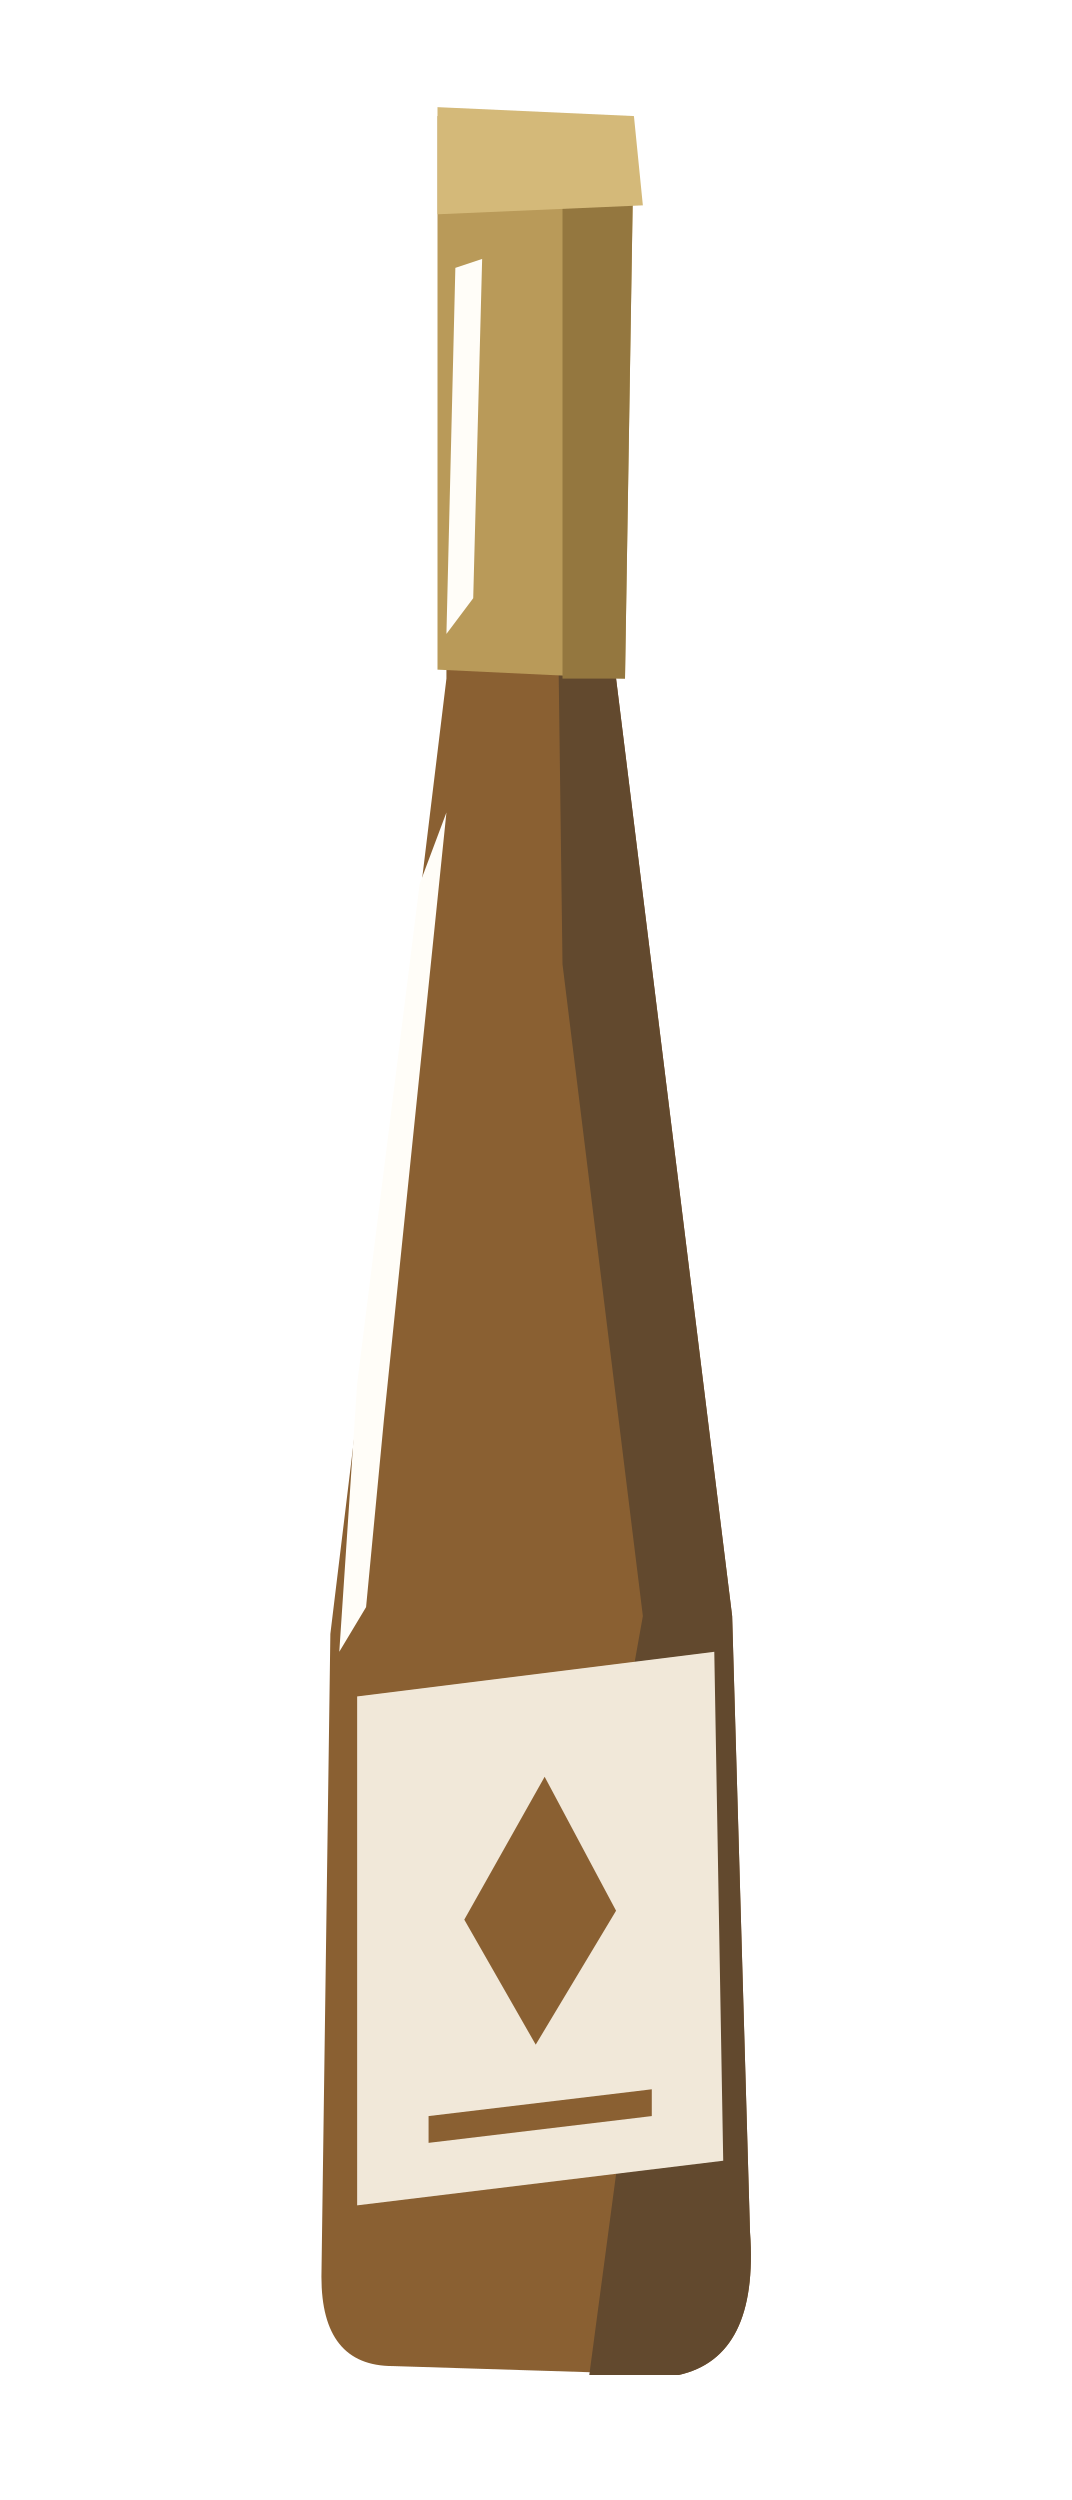
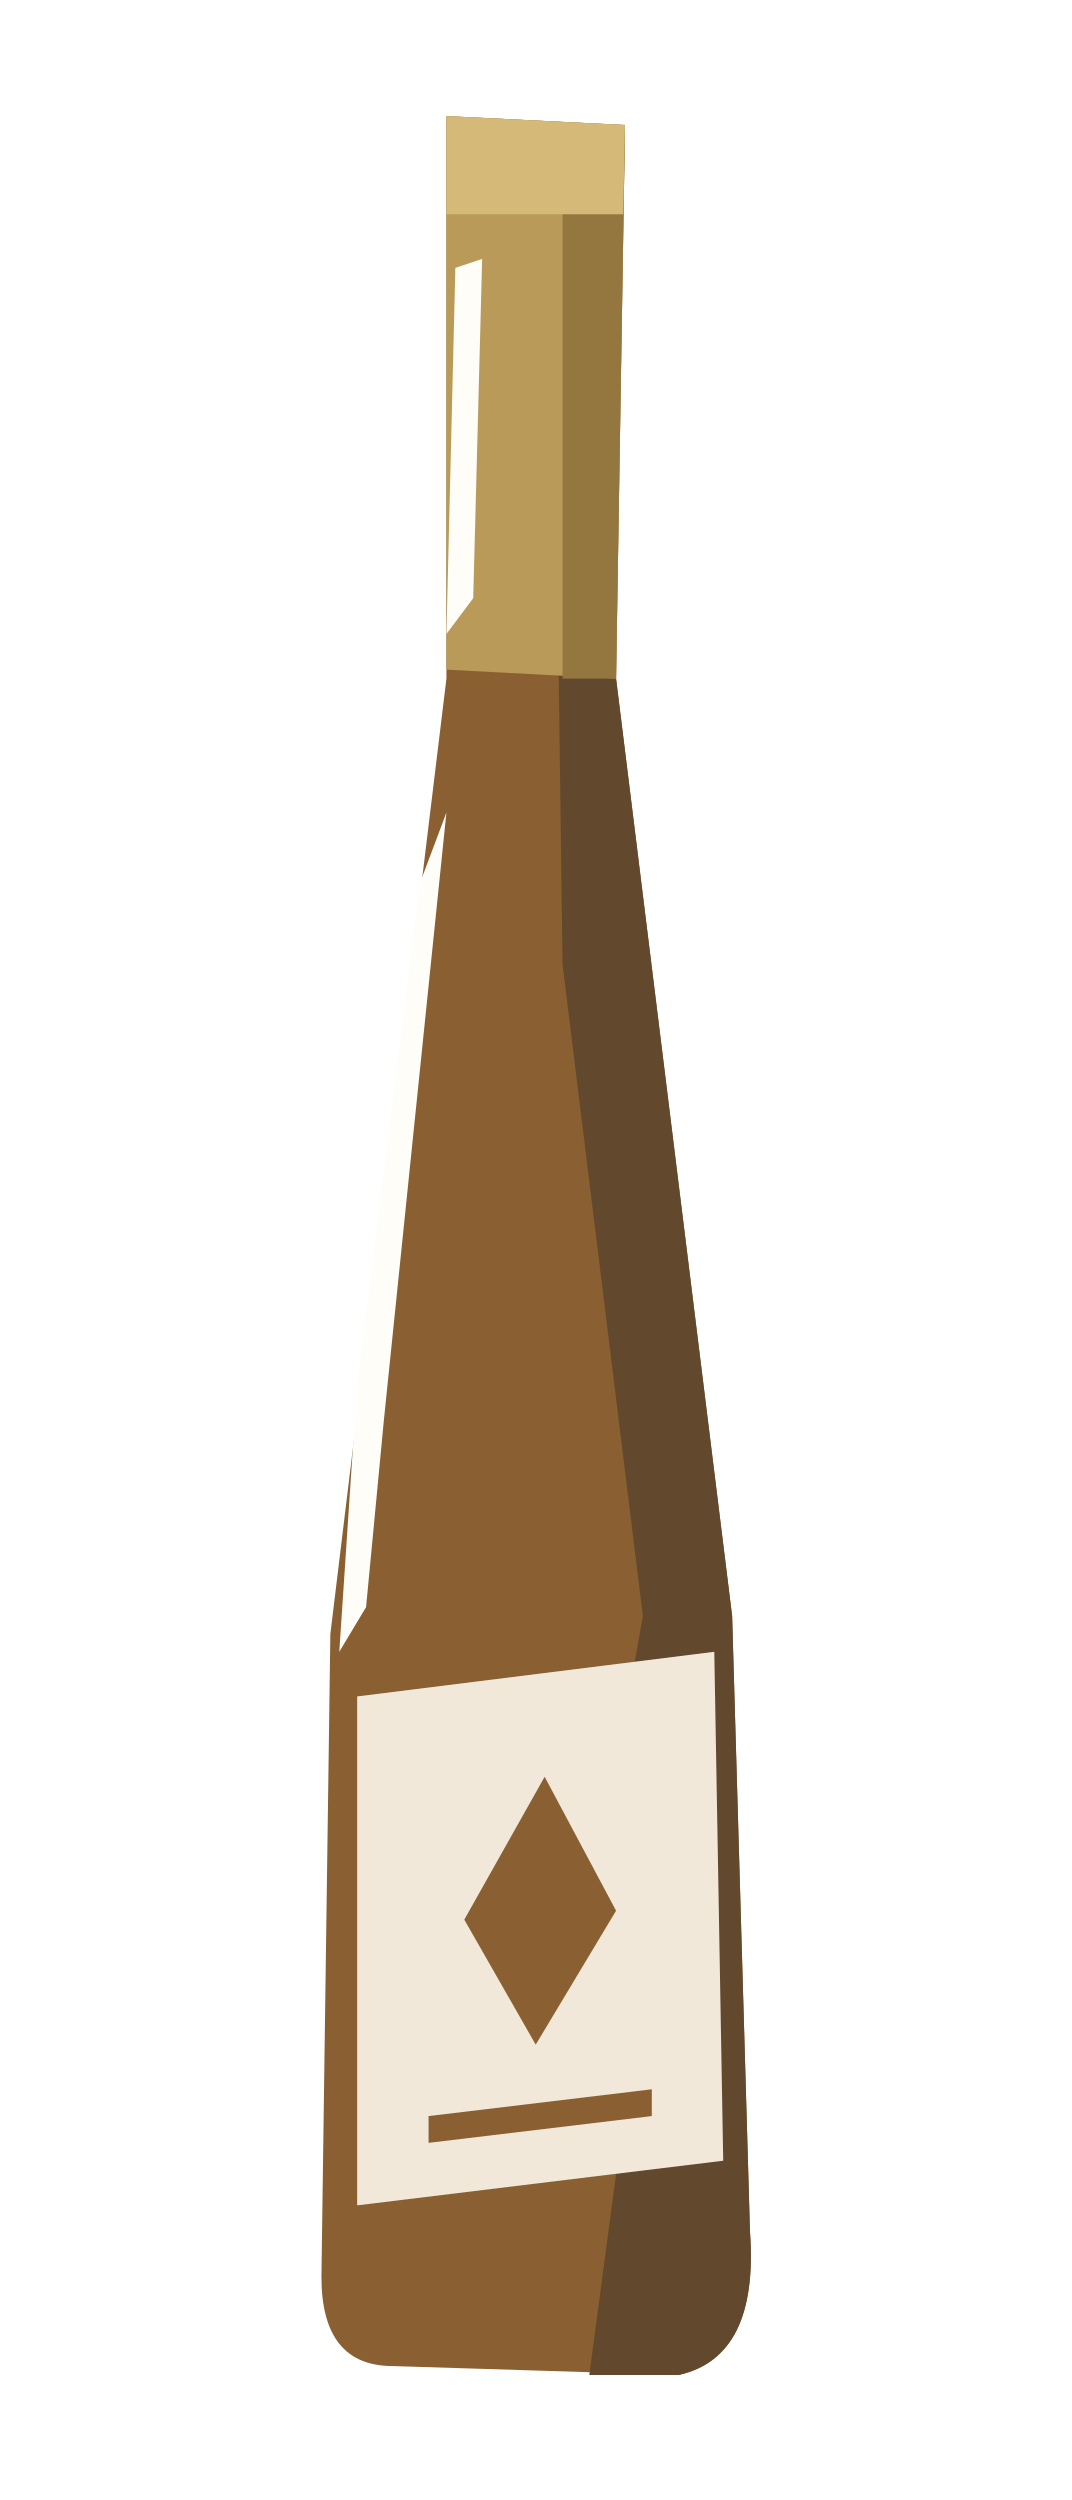
<svg xmlns="http://www.w3.org/2000/svg" viewBox="0 0 120 280" width="120" height="280" role="img" aria-label="Cut-paper tall, slender dessert wine bottle">
  <g class="half-bottle slender-dessert-bottle">
    <path fill="#8a6032" d="M50 13 L70 14 L69 76 L82 181 L84 250 Q85 264 76 266 L44 265 Q36 265 36 255 L37 183 L50 76 Z" />
    <path fill="#62492e" d="M62 32 L69 33 L69 76 L82 181 L84 250 Q85 264 76 266 L66 266 L70 236 L67 209 L72 181 L63 108 Z" />
-     <path fill="#b99a59" d="M49 13 L71 14 L70 76 L49 75 Z" />
-     <path fill="#94773f" d="M63 15 L71 14 L70 76 L63 76 Z" />
-     <path fill="#d4b979" d="M49 12 L71 13 L72 23 L49 24 Z" />
+     <path fill="#b99a59" d="M50 13 L70 14 L69 76 L50 75 Z" />
+     <path fill="#94773f" d="M63 15 L70 14 L69 76 L63 76 Z" />
+     <path fill="#d4b979" d="M50 13 L70 14 L69.8 24 L50 24 Z" />
    <path fill="#fffdf8" d="M51 30 L54 29 L53 67 L50 71 Z M47 99 L50 91 L43 159 L41 180 L38 185 L40 155 Z" />
    <path fill="#f1e8d9" d="M40 190 L80 185 L81 242 L40 247 Z" />
    <path fill="#8a6032" d="M61 199 L69 214 L60 229 L52 215 Z M48 237 L73 234 L73 237 L48 240 Z" />
  </g>
</svg>
